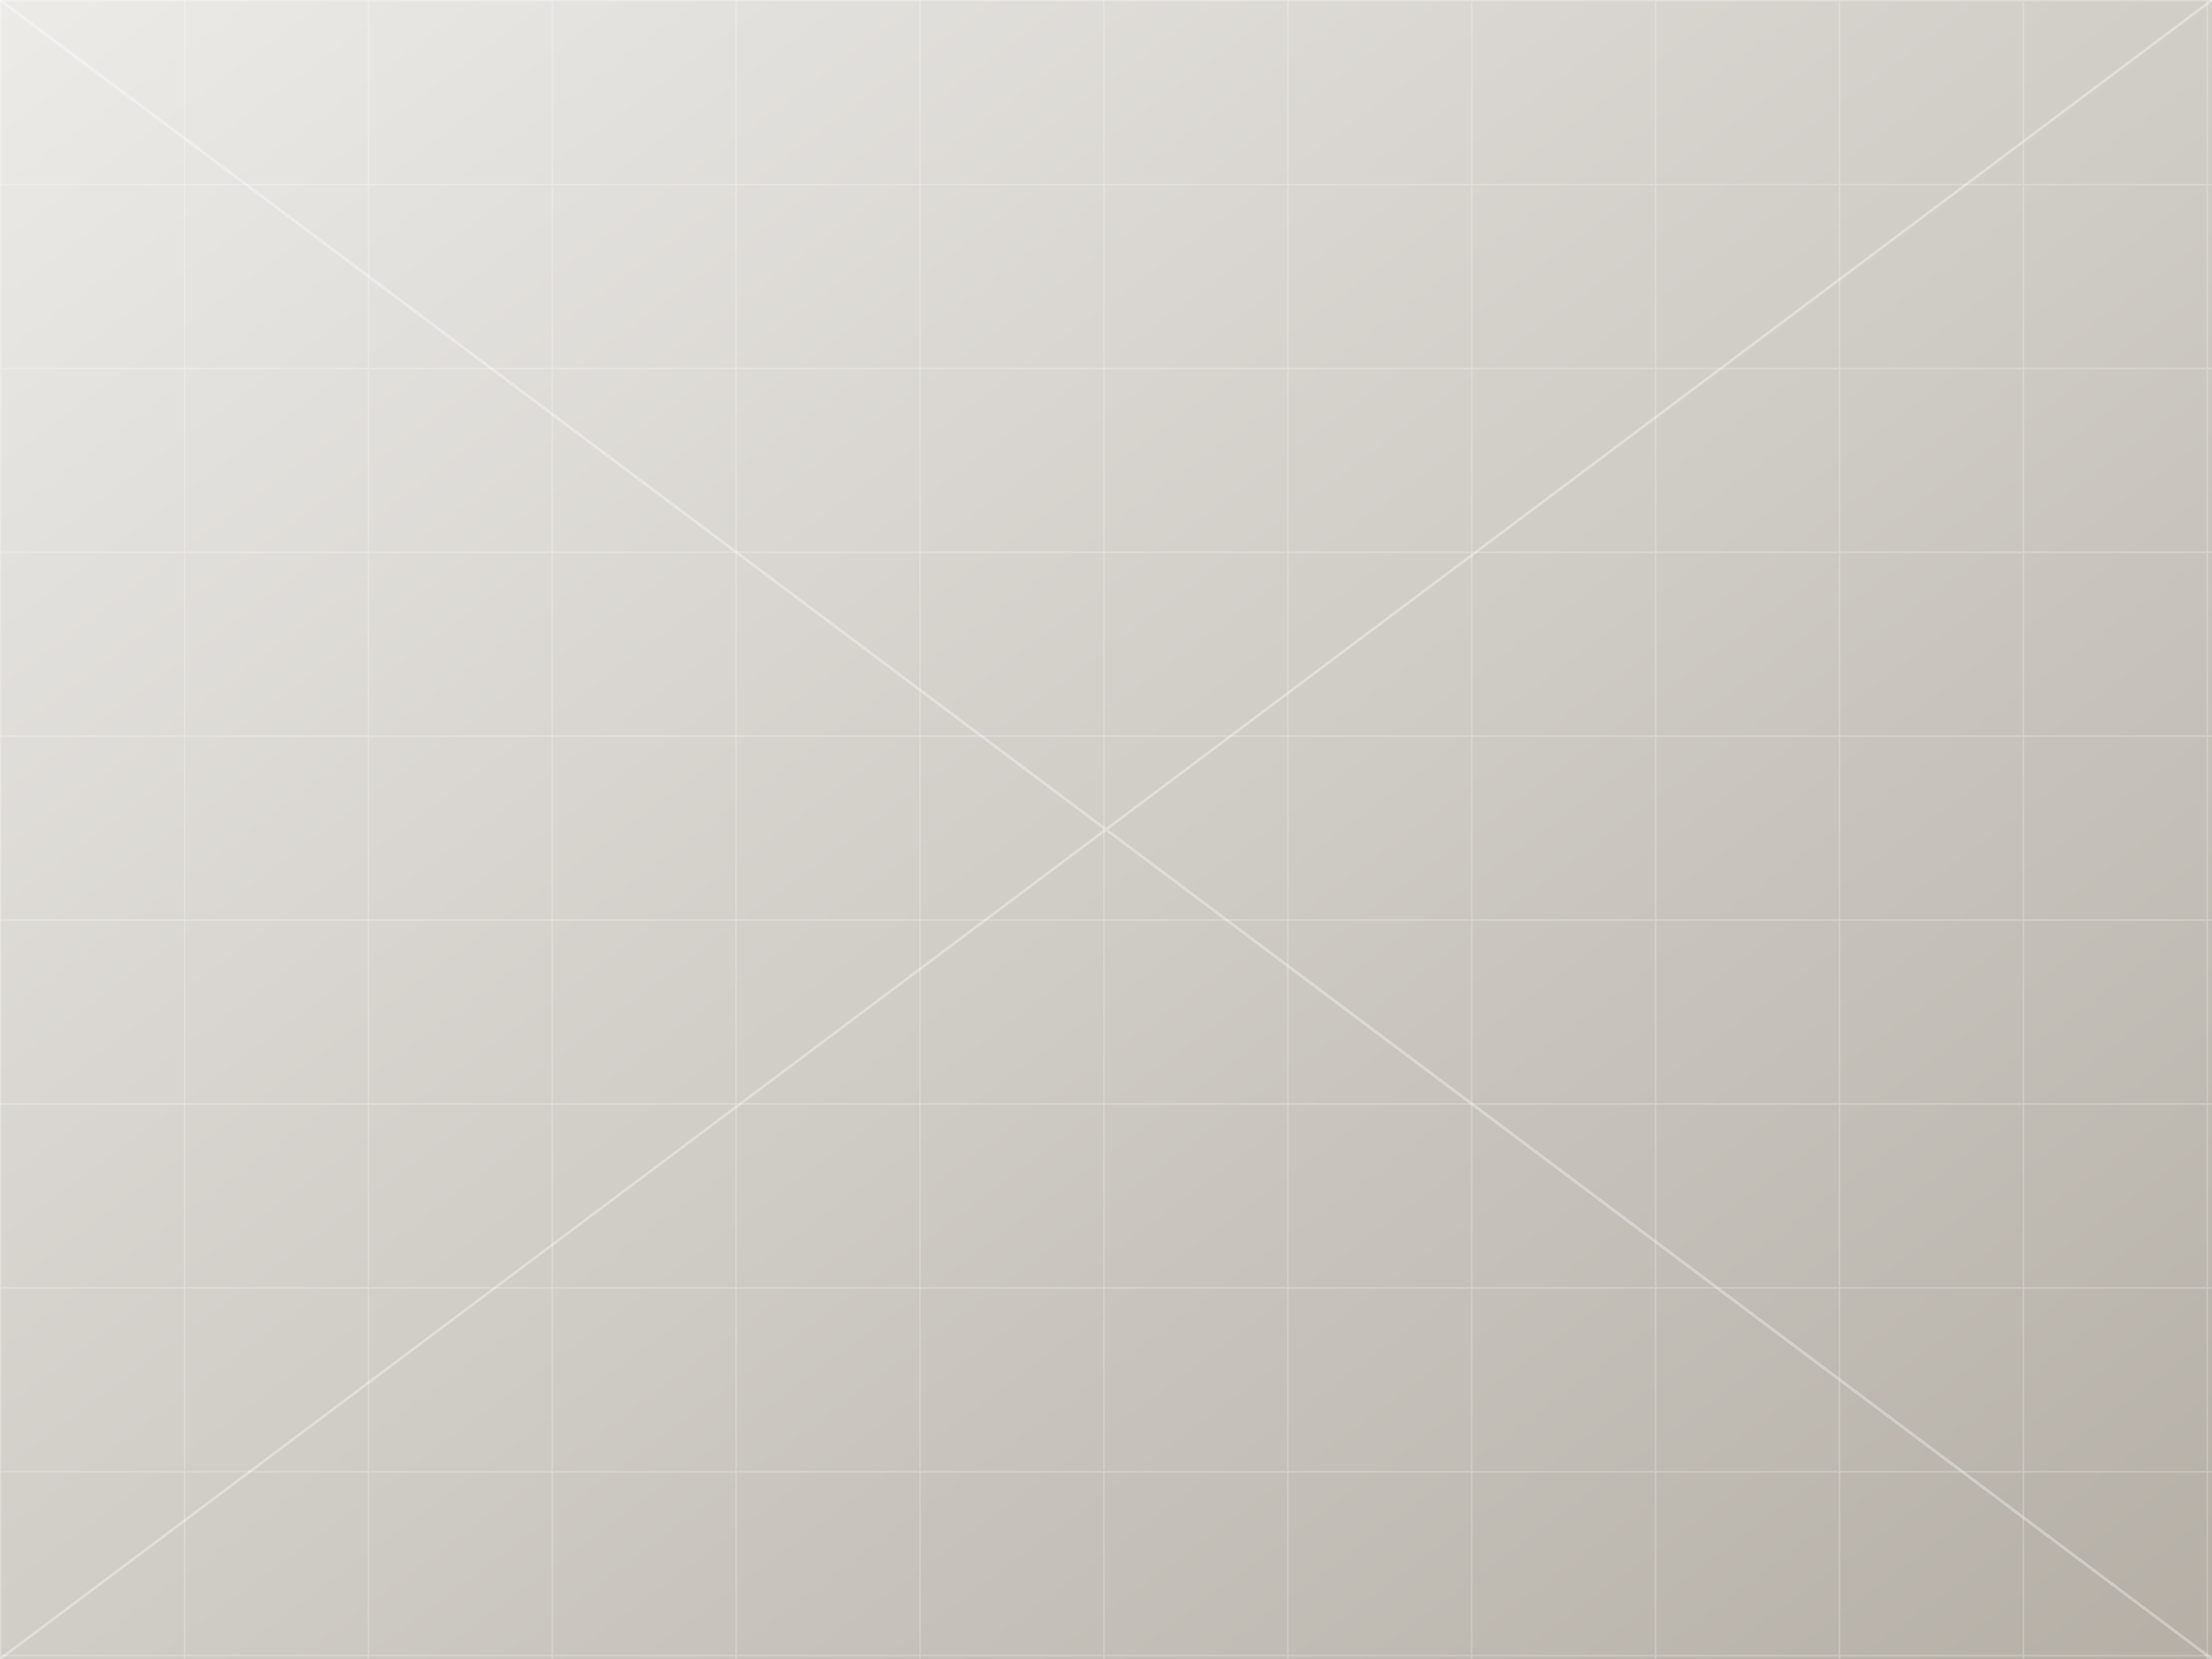
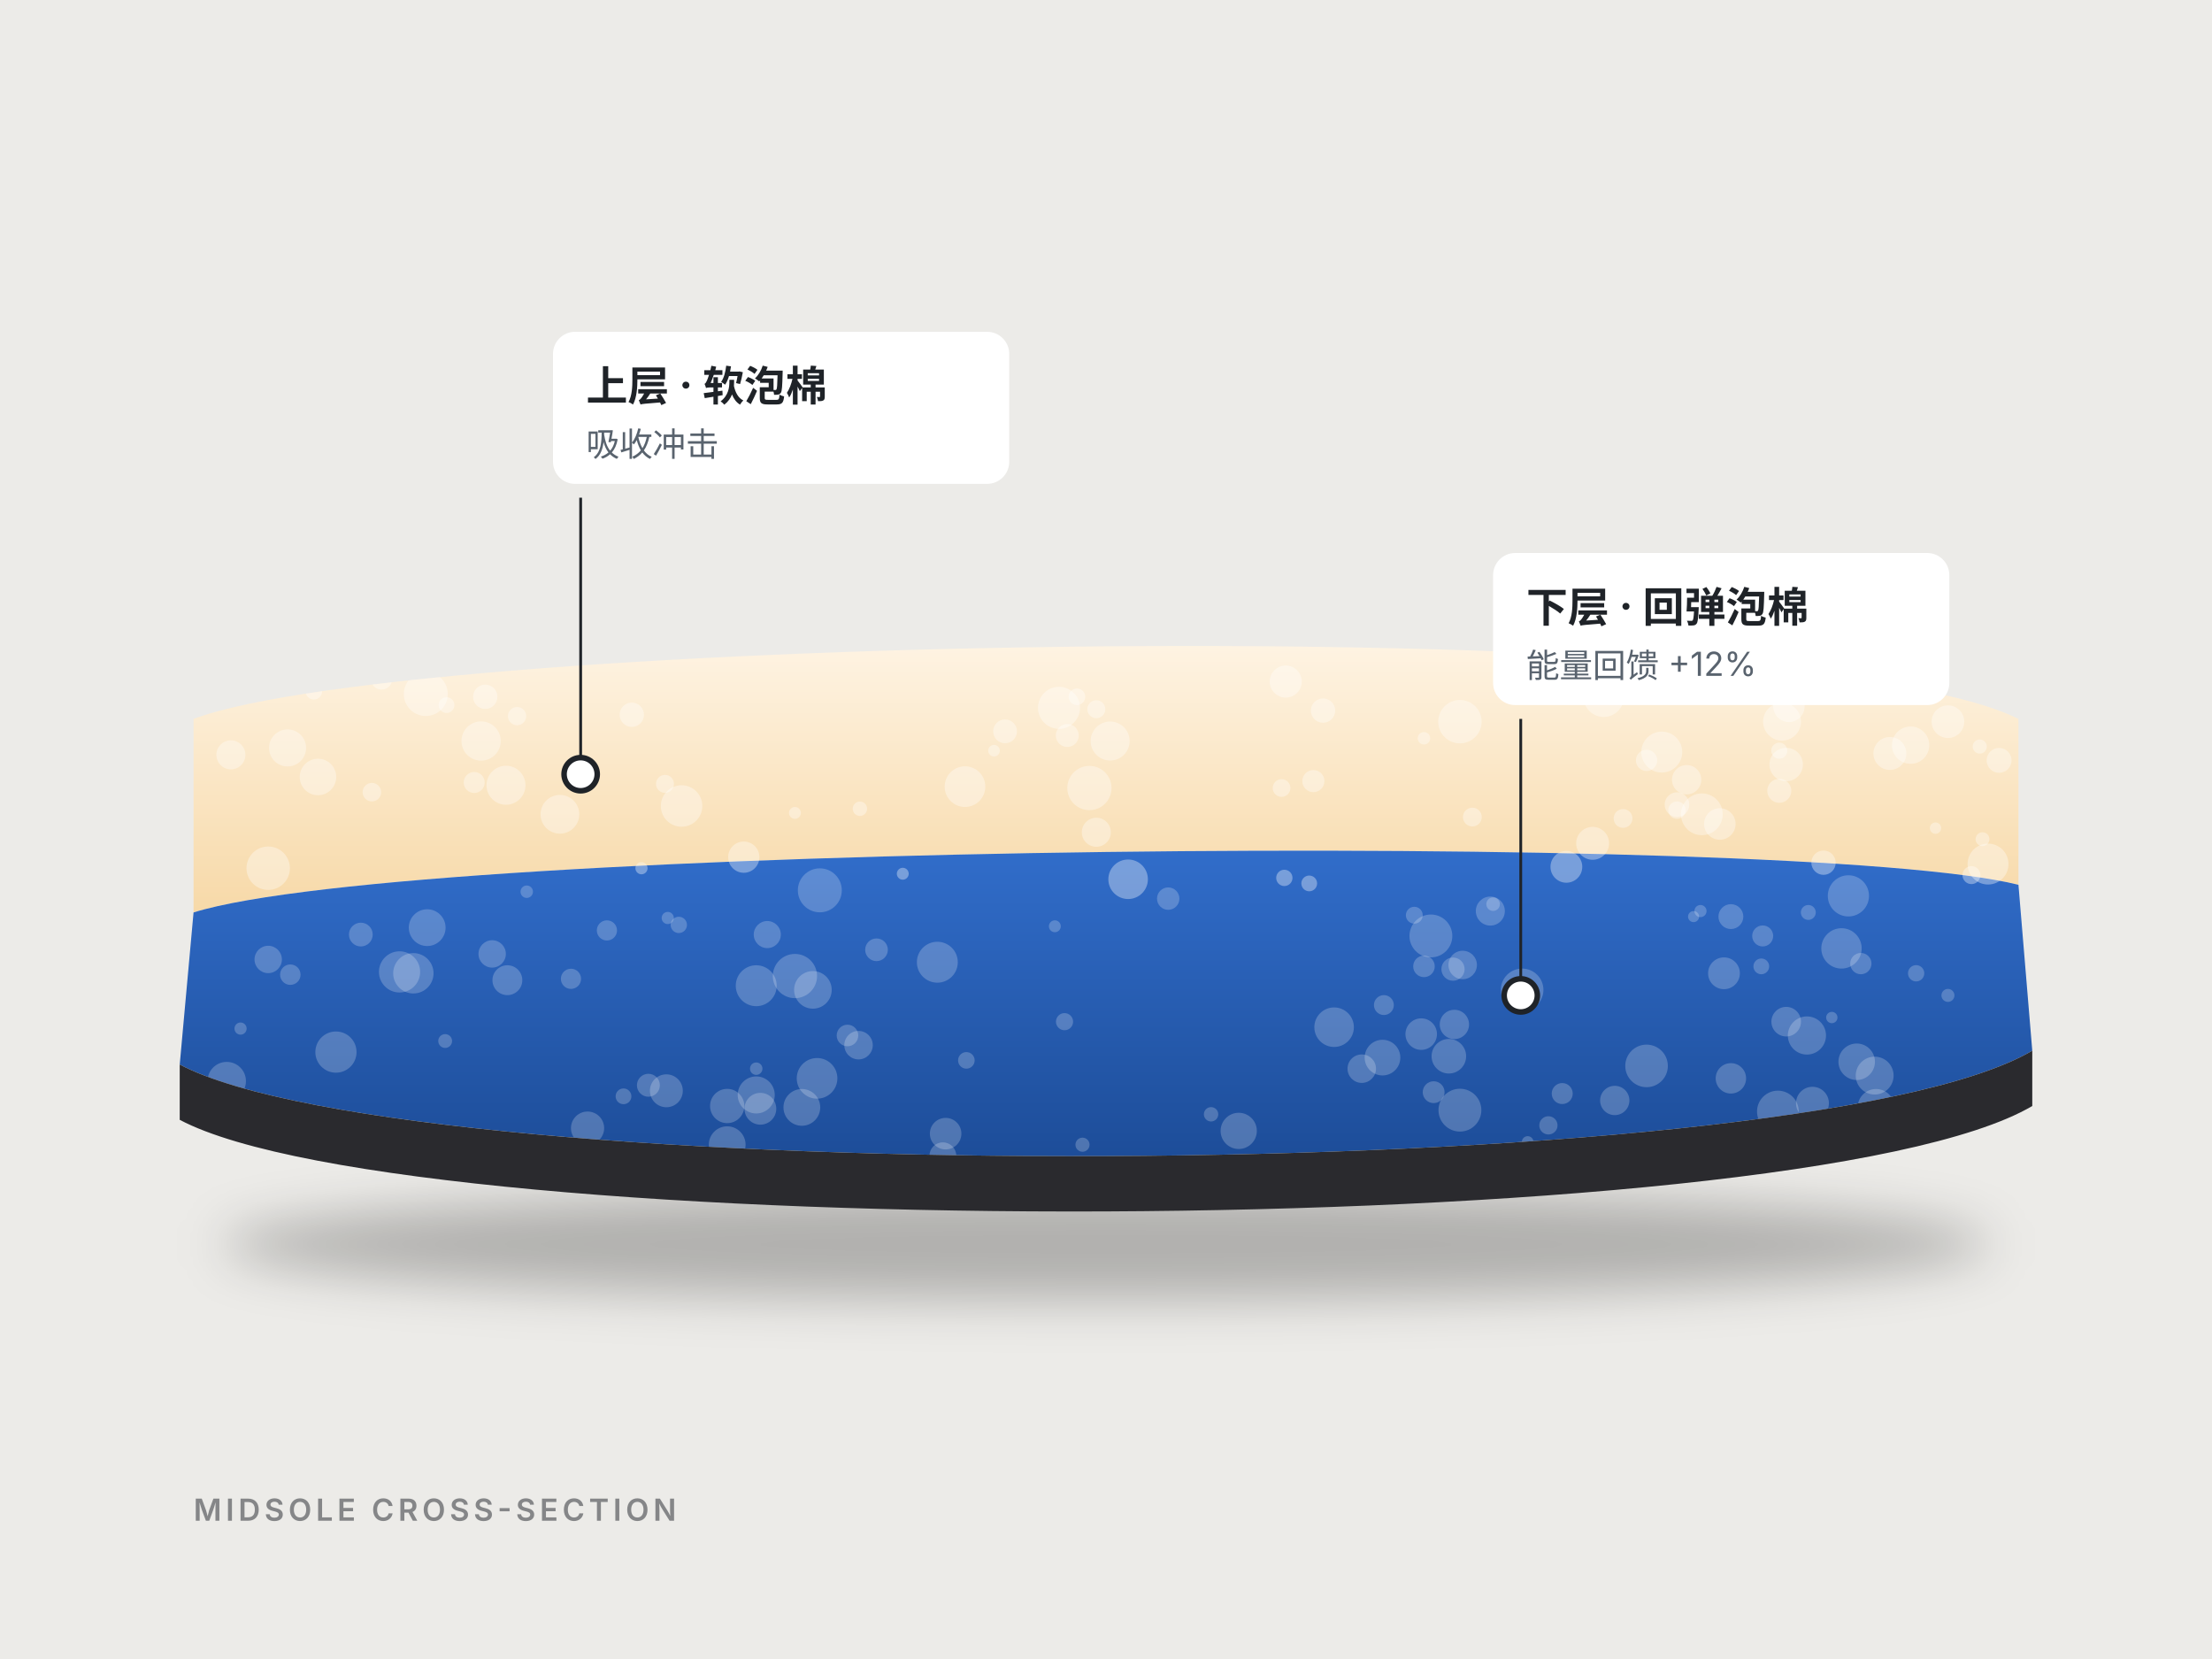
- <svg xmlns="http://www.w3.org/2000/svg" width="1600" height="1200" viewBox="0 0 1600 1200" role="img" aria-label="feat-foam 1600x1200 占位图">
+ <svg xmlns="http://www.w3.org/2000/svg" width="1600" height="1200" viewBox="0 0 1600 1200" role="img" aria-label="中底剖面: 上软下弹双层泡棉结构与标注">
  <defs>
-     <linearGradient id="g" x1="0" y1="0" x2="1" y2="1">
-       <stop offset="0" stop-color="#ecebe8" />
-       <stop offset="1" stop-color="#b5afa6" />
+     <filter id="blur" x="-30%" y="-80%" width="160%" height="260%">
+       <feGaussianBlur stdDeviation="18" />
+     </filter>
+     <linearGradient id="top" x1="0" y1="0" x2="0" y2="1">
+       <stop offset="0" stop-color="#fef3e2" />
+       <stop offset="1" stop-color="#f7d9a8" />
    </linearGradient>
-     <pattern id="p" width="133" height="133" patternUnits="userSpaceOnUse">
-       <path d="M133 0H0V133" fill="none" stroke="#ffffff" stroke-opacity=".25" stroke-width="2" />
-     </pattern>
+     <linearGradient id="bot" x1="0" y1="0" x2="0" y2="1">
+       <stop offset="0" stop-color="#316dca" />
+       <stop offset="1" stop-color="#1d4d99" />
+     </linearGradient>
+     <clipPath id="cl">
+       <path d="M140 520 C300 460 1300 440 1460 520 L1470 760 C1300 860 300 860 130 770Z" />
+     </clipPath>
  </defs>
-   <rect width="1600" height="1200" fill="url(#g)" />
-   <rect width="1600" height="1200" fill="url(#p)" />
-   <path d="M0 0L1600 1200M1600 0L0 1200" stroke="#ffffff" stroke-opacity=".35" stroke-width="2" />
-   <g font-family="ui-sans-serif, system-ui, sans-serif" text-anchor="middle" fill="#334155">
+   <rect x="0" y="0" width="1600" height="1200" rx="0" fill="#ecebe8" />
+   <ellipse cx="800" cy="900" rx="640" ry="40" fill="#000" fill-opacity="0.25" filter="url(#blur)" />
+   <path d="M140 520 C300 460 1300 440 1460 520 L1460 640 C1300 600 300 610 140 660Z" fill="url(#top)" />
+   <path d="M140 660 C300 610 1300 600 1460 640 L1470 760 C1300 860 300 860 130 770Z" fill="url(#bot)" />
+   <g clip-path="url(#cl)">
+     <circle cx="457" cy="517" r="8.8" fill="#ffffff" fill-opacity="0.35" />
+     <circle cx="351" cy="504" r="8.8" fill="#ffffff" fill-opacity="0.35" />
+     <circle cx="1343" cy="768" r="13.2" fill="#ffffff" fill-opacity="0.22" />
+     <circle cx="439" cy="673" r="7.3" fill="#ffffff" fill-opacity="0.22" />
+     <circle cx="374" cy="518" r="6.6" fill="#ffffff" fill-opacity="0.35" />
+     <circle cx="1356" cy="778" r="13.7" fill="#ffffff" fill-opacity="0.22" />
+     <circle cx="1191" cy="550" r="7.7" fill="#ffffff" fill-opacity="0.35" />
+     <circle cx="965" cy="743" r="14.3" fill="#ffffff" fill-opacity="0.22" />
+     <circle cx="1294" cy="511" r="11.3" fill="#ffffff" fill-opacity="0.35" />
+     <circle cx="1023" cy="662" r="6.1" fill="#ffffff" fill-opacity="0.22" />
+     <circle cx="766" cy="512" r="15.2" fill="#ffffff" fill-opacity="0.35" />
+     <circle cx="1275" cy="677" r="7.6" fill="#ffffff" fill-opacity="0.22" />
+     <circle cx="1332" cy="686" r="14.6" fill="#ffffff" fill-opacity="0.22" />
+     <circle cx="1252" cy="663" r="9.0" fill="#ffffff" fill-opacity="0.22" />
+     <circle cx="929" cy="635" r="5.9" fill="#ffffff" fill-opacity="0.35" />
+     <circle cx="547" cy="773" r="4.5" fill="#ffffff" fill-opacity="0.22" />
+     <circle cx="210" cy="705" r="7.4" fill="#ffffff" fill-opacity="0.22" />
+     <circle cx="845" cy="650" r="8.1" fill="#ffffff" fill-opacity="0.22" />
+     <circle cx="1446" cy="550" r="9.0" fill="#ffffff" fill-opacity="0.35" />
+     <circle cx="413" cy="708" r="7.3" fill="#ffffff" fill-opacity="0.22" />
+     <circle cx="613" cy="749" r="7.8" fill="#ffffff" fill-opacity="0.22" />
+     <circle cx="876" cy="806" r="5.2" fill="#ffffff" fill-opacity="0.22" />
+     <circle cx="230" cy="562" r="13.2" fill="#ffffff" fill-opacity="0.35" />
+     <circle cx="950" cy="565" r="8.0" fill="#ffffff" fill-opacity="0.35" />
+     <circle cx="381" cy="645" r="4.5" fill="#ffffff" fill-opacity="0.22" />
+     <circle cx="1056" cy="803" r="15.5" fill="#ffffff" fill-opacity="0.22" />
+     <circle cx="1105" cy="826" r="4.2" fill="#ffffff" fill-opacity="0.22" />
+     <circle cx="526" cy="828" r="13.3" fill="#ffffff" fill-opacity="0.22" />
+     <circle cx="684" cy="820" r="11.4" fill="#ffffff" fill-opacity="0.22" />
+     <circle cx="1213" cy="586" r="6.3" fill="#ffffff" fill-opacity="0.35" />
+     <circle cx="727" cy="529" r="8.6" fill="#ffffff" fill-opacity="0.35" />
+     <circle cx="1400" cy="599" r="4.1" fill="#ffffff" fill-opacity="0.35" />
+     <circle cx="208" cy="541" r="13.4" fill="#ffffff" fill-opacity="0.35" />
+     <circle cx="622" cy="585" r="5.2" fill="#ffffff" fill-opacity="0.35" />
+     <circle cx="1426" cy="633" r="6.5" fill="#ffffff" fill-opacity="0.35" />
+     <circle cx="227" cy="500" r="6.0" fill="#ffffff" fill-opacity="0.35" />
+     <circle cx="1030" cy="534" r="4.5" fill="#ffffff" fill-opacity="0.35" />
+     <circle cx="788" cy="570" r="16.0" fill="#ffffff" fill-opacity="0.35" />
+     <circle cx="309" cy="671" r="13.3" fill="#ffffff" fill-opacity="0.22" />
+     <circle cx="682" cy="836" r="9.7" fill="#ffffff" fill-opacity="0.22" />
+     <circle cx="464" cy="628" r="4.4" fill="#ffffff" fill-opacity="0.35" />
+     <circle cx="698" cy="569" r="14.7" fill="#ffffff" fill-opacity="0.35" />
+     <circle cx="1230" cy="659" r="4.4" fill="#ffffff" fill-opacity="0.22" />
+     <circle cx="481" cy="567" r="6.5" fill="#ffffff" fill-opacity="0.35" />
+     <circle cx="451" cy="793" r="5.7" fill="#ffffff" fill-opacity="0.22" />
+     <circle cx="217" cy="814" r="10.8" fill="#ffffff" fill-opacity="0.22" />
+     <circle cx="1438" cy="625" r="14.8" fill="#ffffff" fill-opacity="0.35" />
+     <circle cx="1000" cy="765" r="12.9" fill="#ffffff" fill-opacity="0.22" />
+     <circle cx="793" cy="513" r="6.5" fill="#ffffff" fill-opacity="0.35" />
+     <circle cx="1286" cy="804" r="15.1" fill="#ffffff" fill-opacity="0.22" />
+     <circle cx="588" cy="716" r="13.6" fill="#ffffff" fill-opacity="0.22" />
+     <circle cx="985" cy="773" r="10.3" fill="#ffffff" fill-opacity="0.22" />
+     <circle cx="1001" cy="727" r="7.2" fill="#ffffff" fill-opacity="0.22" />
+     <circle cx="1350" cy="824" r="4.9" fill="#ffffff" fill-opacity="0.22" />
+     <circle cx="1412" cy="826" r="12.0" fill="#ffffff" fill-opacity="0.22" />
+     <circle cx="208" cy="804" r="5.5" fill="#ffffff" fill-opacity="0.22" />
+     <circle cx="1409" cy="720" r="4.7" fill="#ffffff" fill-opacity="0.22" />
+     <circle cx="367" cy="709" r="10.8" fill="#ffffff" fill-opacity="0.22" />
+     <circle cx="1120" cy="814" r="6.6" fill="#ffffff" fill-opacity="0.22" />
+     <circle cx="154" cy="812" r="4.2" fill="#ffffff" fill-opacity="0.22" />
+     <circle cx="1289" cy="522" r="13.7" fill="#ffffff" fill-opacity="0.35" />
+     <circle cx="1168" cy="796" r="10.6" fill="#ffffff" fill-opacity="0.22" />
+     <circle cx="1292" cy="553" r="12.1" fill="#ffffff" fill-opacity="0.35" />
+     <circle cx="580" cy="801" r="13.3" fill="#ffffff" fill-opacity="0.22" />
+     <circle cx="763" cy="670" r="4.3" fill="#ffffff" fill-opacity="0.22" />
+     <circle cx="194" cy="694" r="9.9" fill="#ffffff" fill-opacity="0.22" />
+     <circle cx="1274" cy="699" r="5.7" fill="#ffffff" fill-opacity="0.22" />
+     <circle cx="621" cy="756" r="10.3" fill="#ffffff" fill-opacity="0.22" />
+     <circle cx="164" cy="782" r="13.9" fill="#ffffff" fill-opacity="0.22" />
+     <circle cx="261" cy="676" r="8.6" fill="#ffffff" fill-opacity="0.22" />
+     <circle cx="1174" cy="592" r="6.8" fill="#ffffff" fill-opacity="0.35" />
+     <circle cx="783" cy="828" r="5.1" fill="#ffffff" fill-opacity="0.22" />
+     <circle cx="299" cy="704" r="14.6" fill="#ffffff" fill-opacity="0.22" />
+     <circle cx="816" cy="636" r="14.3" fill="#ffffff" fill-opacity="0.35" />
+     <circle cx="1160" cy="504" r="14.6" fill="#ffffff" fill-opacity="0.35" />
+     <circle cx="405" cy="589" r="14.0" fill="#ffffff" fill-opacity="0.35" />
+     <circle cx="699" cy="767" r="6.0" fill="#ffffff" fill-opacity="0.22" />
+     <circle cx="1287" cy="543" r="5.8" fill="#ffffff" fill-opacity="0.35" />
+     <circle cx="793" cy="602" r="10.5" fill="#ffffff" fill-opacity="0.35" />
+     <circle cx="1325" cy="736" r="4.1" fill="#ffffff" fill-opacity="0.22" />
+     <circle cx="555" cy="676" r="9.8" fill="#ffffff" fill-opacity="0.22" />
+     <circle cx="1080" cy="654" r="4.9" fill="#ffffff" fill-opacity="0.22" />
+     <circle cx="469" cy="785" r="8.3" fill="#ffffff" fill-opacity="0.22" />
+     <circle cx="1147" cy="835" r="11.5" fill="#ffffff" fill-opacity="0.22" />
+     <circle cx="1030" cy="699" r="7.8" fill="#ffffff" fill-opacity="0.22" />
+     <circle cx="1337" cy="648" r="14.9" fill="#ffffff" fill-opacity="0.22" />
+     <circle cx="547" cy="792" r="13.4" fill="#ffffff" fill-opacity="0.22" />
+     <circle cx="947" cy="639" r="5.7" fill="#ffffff" fill-opacity="0.35" />
+     <circle cx="1152" cy="610" r="11.9" fill="#ffffff" fill-opacity="0.35" />
+     <circle cx="323" cy="510" r="5.7" fill="#ffffff" fill-opacity="0.35" />
+     <circle cx="1202" cy="544" r="14.8" fill="#ffffff" fill-opacity="0.35" />
+     <circle cx="634" cy="687" r="8.2" fill="#ffffff" fill-opacity="0.22" />
+     <circle cx="957" cy="514" r="8.8" fill="#ffffff" fill-opacity="0.35" />
+     <circle cx="1367" cy="545" r="11.9" fill="#ffffff" fill-opacity="0.35" />
+     <circle cx="575" cy="588" r="4.3" fill="#ffffff" fill-opacity="0.35" />
+     <circle cx="176" cy="822" r="14.0" fill="#ffffff" fill-opacity="0.22" />
+     <circle cx="1191" cy="771" r="15.4" fill="#ffffff" fill-opacity="0.22" />
+     <circle cx="356" cy="690" r="9.9" fill="#ffffff" fill-opacity="0.22" />
+     <circle cx="896" cy="818" r="13.1" fill="#ffffff" fill-opacity="0.22" />
+     <circle cx="1409" cy="522" r="11.8" fill="#ffffff" fill-opacity="0.35" />
+     <circle cx="1028" cy="748" r="11.4" fill="#ffffff" fill-opacity="0.22" />
+     <circle cx="1231" cy="589" r="15.1" fill="#ffffff" fill-opacity="0.35" />
+     <circle cx="678" cy="696" r="14.8" fill="#ffffff" fill-opacity="0.22" />
+     <circle cx="1065" cy="591" r="6.8" fill="#ffffff" fill-opacity="0.35" />
+     <circle cx="575" cy="706" r="16.0" fill="#ffffff" fill-opacity="0.22" />
+     <circle cx="1319" cy="624" r="8.8" fill="#ffffff" fill-opacity="0.35" />
+     <circle cx="1213" cy="582" r="8.9" fill="#ffffff" fill-opacity="0.35" />
+     <circle cx="167" cy="546" r="10.5" fill="#ffffff" fill-opacity="0.35" />
+     <circle cx="1051" cy="701" r="8.4" fill="#ffffff" fill-opacity="0.22" />
+     <circle cx="1386" cy="704" r="5.9" fill="#ffffff" fill-opacity="0.22" />
+     <circle cx="238" cy="831" r="15.9" fill="#ffffff" fill-opacity="0.22" />
+     <circle cx="1346" cy="697" r="7.7" fill="#ffffff" fill-opacity="0.22" />
+     <circle cx="269" cy="573" r="6.7" fill="#ffffff" fill-opacity="0.35" />
+     <circle cx="1357" cy="801" r="13.3" fill="#ffffff" fill-opacity="0.22" />
+     <circle cx="343" cy="566" r="7.6" fill="#ffffff" fill-opacity="0.35" />
+     <circle cx="1382" cy="539" r="13.5" fill="#ffffff" fill-opacity="0.35" />
+     <circle cx="1035" cy="677" r="15.5" fill="#ffffff" fill-opacity="0.22" />
+     <circle cx="491" cy="669" r="5.9" fill="#ffffff" fill-opacity="0.22" />
+     <circle cx="276" cy="491" r="7.8" fill="#ffffff" fill-opacity="0.35" />
+     <circle cx="308" cy="502" r="15.9" fill="#ffffff" fill-opacity="0.35" />
+     <circle cx="526" cy="800" r="12.4" fill="#ffffff" fill-opacity="0.22" />
+     <circle cx="1101" cy="716" r="15.4" fill="#ffffff" fill-opacity="0.22" />
+     <circle cx="1292" cy="739" r="10.7" fill="#ffffff" fill-opacity="0.22" />
+     <circle cx="1052" cy="741" r="10.6" fill="#ffffff" fill-opacity="0.22" />
+     <circle cx="803" cy="536" r="14.1" fill="#ffffff" fill-opacity="0.35" />
+     <circle cx="779" cy="504" r="6.0" fill="#ffffff" fill-opacity="0.35" />
+     <circle cx="1287" cy="572" r="8.7" fill="#ffffff" fill-opacity="0.35" />
+     <circle cx="1037" cy="790" r="7.9" fill="#ffffff" fill-opacity="0.22" />
+     <circle cx="653" cy="632" r="4.3" fill="#ffffff" fill-opacity="0.35" />
+     <circle cx="1290" cy="487" r="15.5" fill="#ffffff" fill-opacity="0.35" />
+     <circle cx="348" cy="536" r="14.2" fill="#ffffff" fill-opacity="0.35" />
+     <circle cx="1220" cy="564" r="10.6" fill="#ffffff" fill-opacity="0.35" />
+     <circle cx="770" cy="739" r="6.2" fill="#ffffff" fill-opacity="0.22" />
+     <circle cx="1223" cy="839" r="12.5" fill="#ffffff" fill-opacity="0.22" />
+     <circle cx="1348" cy="817" r="8.6" fill="#ffffff" fill-opacity="0.22" />
+     <circle cx="1252" cy="780" r="11.0" fill="#ffffff" fill-opacity="0.22" />
+     <circle cx="289" cy="703" r="14.9" fill="#ffffff" fill-opacity="0.22" />
+     <circle cx="547" cy="713" r="14.8" fill="#ffffff" fill-opacity="0.22" />
+     <circle cx="930" cy="493" r="11.6" fill="#ffffff" fill-opacity="0.35" />
+     <circle cx="482" cy="789" r="11.9" fill="#ffffff" fill-opacity="0.22" />
+     <circle cx="550" cy="802" r="11.5" fill="#ffffff" fill-opacity="0.22" />
+     <circle cx="591" cy="780" r="14.7" fill="#ffffff" fill-opacity="0.22" />
+     <circle cx="1311" cy="798" r="11.9" fill="#ffffff" fill-opacity="0.22" />
+     <circle cx="1058" cy="698" r="10.3" fill="#ffffff" fill-opacity="0.22" />
+     <circle cx="1434" cy="607" r="5.0" fill="#ffffff" fill-opacity="0.35" />
+     <circle cx="1078" cy="659" r="10.5" fill="#ffffff" fill-opacity="0.22" />
+     <circle cx="927" cy="570" r="6.4" fill="#ffffff" fill-opacity="0.35" />
+     <circle cx="243" cy="761" r="14.9" fill="#ffffff" fill-opacity="0.22" />
+     <circle cx="1056" cy="522" r="15.7" fill="#ffffff" fill-opacity="0.35" />
+     <circle cx="1225" cy="663" r="4.0" fill="#ffffff" fill-opacity="0.22" />
+     <circle cx="1247" cy="704" r="11.5" fill="#ffffff" fill-opacity="0.22" />
+     <circle cx="174" cy="744" r="4.4" fill="#ffffff" fill-opacity="0.22" />
+     <circle cx="772" cy="532" r="8.3" fill="#ffffff" fill-opacity="0.35" />
+     <circle cx="1307" cy="749" r="13.8" fill="#ffffff" fill-opacity="0.22" />
+     <circle cx="538" cy="620" r="11.3" fill="#ffffff" fill-opacity="0.35" />
+     <circle cx="194" cy="628" r="15.7" fill="#ffffff" fill-opacity="0.35" />
+     <circle cx="1130" cy="791" r="7.6" fill="#ffffff" fill-opacity="0.22" />
+     <circle cx="1048" cy="764" r="12.5" fill="#ffffff" fill-opacity="0.22" />
+     <circle cx="719" cy="543" r="4.2" fill="#ffffff" fill-opacity="0.35" />
+     <circle cx="1303" cy="815" r="7.3" fill="#ffffff" fill-opacity="0.22" />
+     <circle cx="1133" cy="627" r="11.5" fill="#ffffff" fill-opacity="0.35" />
+     <circle cx="1244" cy="596" r="11.4" fill="#ffffff" fill-opacity="0.35" />
+     <circle cx="483" cy="664" r="4.4" fill="#ffffff" fill-opacity="0.22" />
+     <circle cx="493" cy="583" r="15.0" fill="#ffffff" fill-opacity="0.35" />
+     <circle cx="322" cy="753" r="5.0" fill="#ffffff" fill-opacity="0.22" />
+     <circle cx="1432" cy="540" r="5.1" fill="#ffffff" fill-opacity="0.35" />
+     <circle cx="425" cy="816" r="12.0" fill="#ffffff" fill-opacity="0.22" />
+     <circle cx="1308" cy="660" r="5.4" fill="#ffffff" fill-opacity="0.22" />
+     <circle cx="593" cy="644" r="15.9" fill="#ffffff" fill-opacity="0.22" />
+     <circle cx="366" cy="568" r="14.1" fill="#ffffff" fill-opacity="0.35" />
+   </g>
+   <path d="M130 770 C300 860 1300 860 1470 760 L1470 800 C1300 900 300 900 130 810Z" fill="#2a2a2e" />
+   <g font-family="Inter, ui-sans-serif, system-ui, -apple-system, PingFang SC, sans-serif">
+     <circle cx="420" cy="560" r="12" fill="#fff" stroke="#1f2328" stroke-width="4" />
+     <path d="M420 548V360" stroke="#1f2328" stroke-width="2" />
+     <rect x="400" y="240" width="330" height="110" rx="16" fill="#ffffff" />
+     <text x="424" y="290" font-size="30" font-weight="650" fill="#1f2328" text-anchor="start">上层 · 软泡棉</text>
+     <text x="424" y="330" font-size="24" font-weight="400" fill="#59636e" text-anchor="start">吸收冲击</text>
+     <circle cx="1100" cy="720" r="12" fill="#fff" stroke="#1f2328" stroke-width="4" />
+     <path d="M1100 708V520" stroke="#1f2328" stroke-width="2" />
+     <rect x="1080" y="400" width="330" height="110" rx="16" fill="#ffffff" />
+     <text x="1104" y="450" font-size="30" font-weight="650" fill="#1f2328" text-anchor="start">下层 · 回弹泡棉</text>
+     <text x="1104" y="490" font-size="24" font-weight="400" fill="#59636e" text-anchor="start">能量回馈 +12%</text>
+     <text x="140" y="1100" font-size="22" font-weight="600" fill="#1f2328" text-anchor="start" fill-opacity=".5" letter-spacing="3">MIDSOLE CROSS-SECTION</text>
  </g>
</svg>
